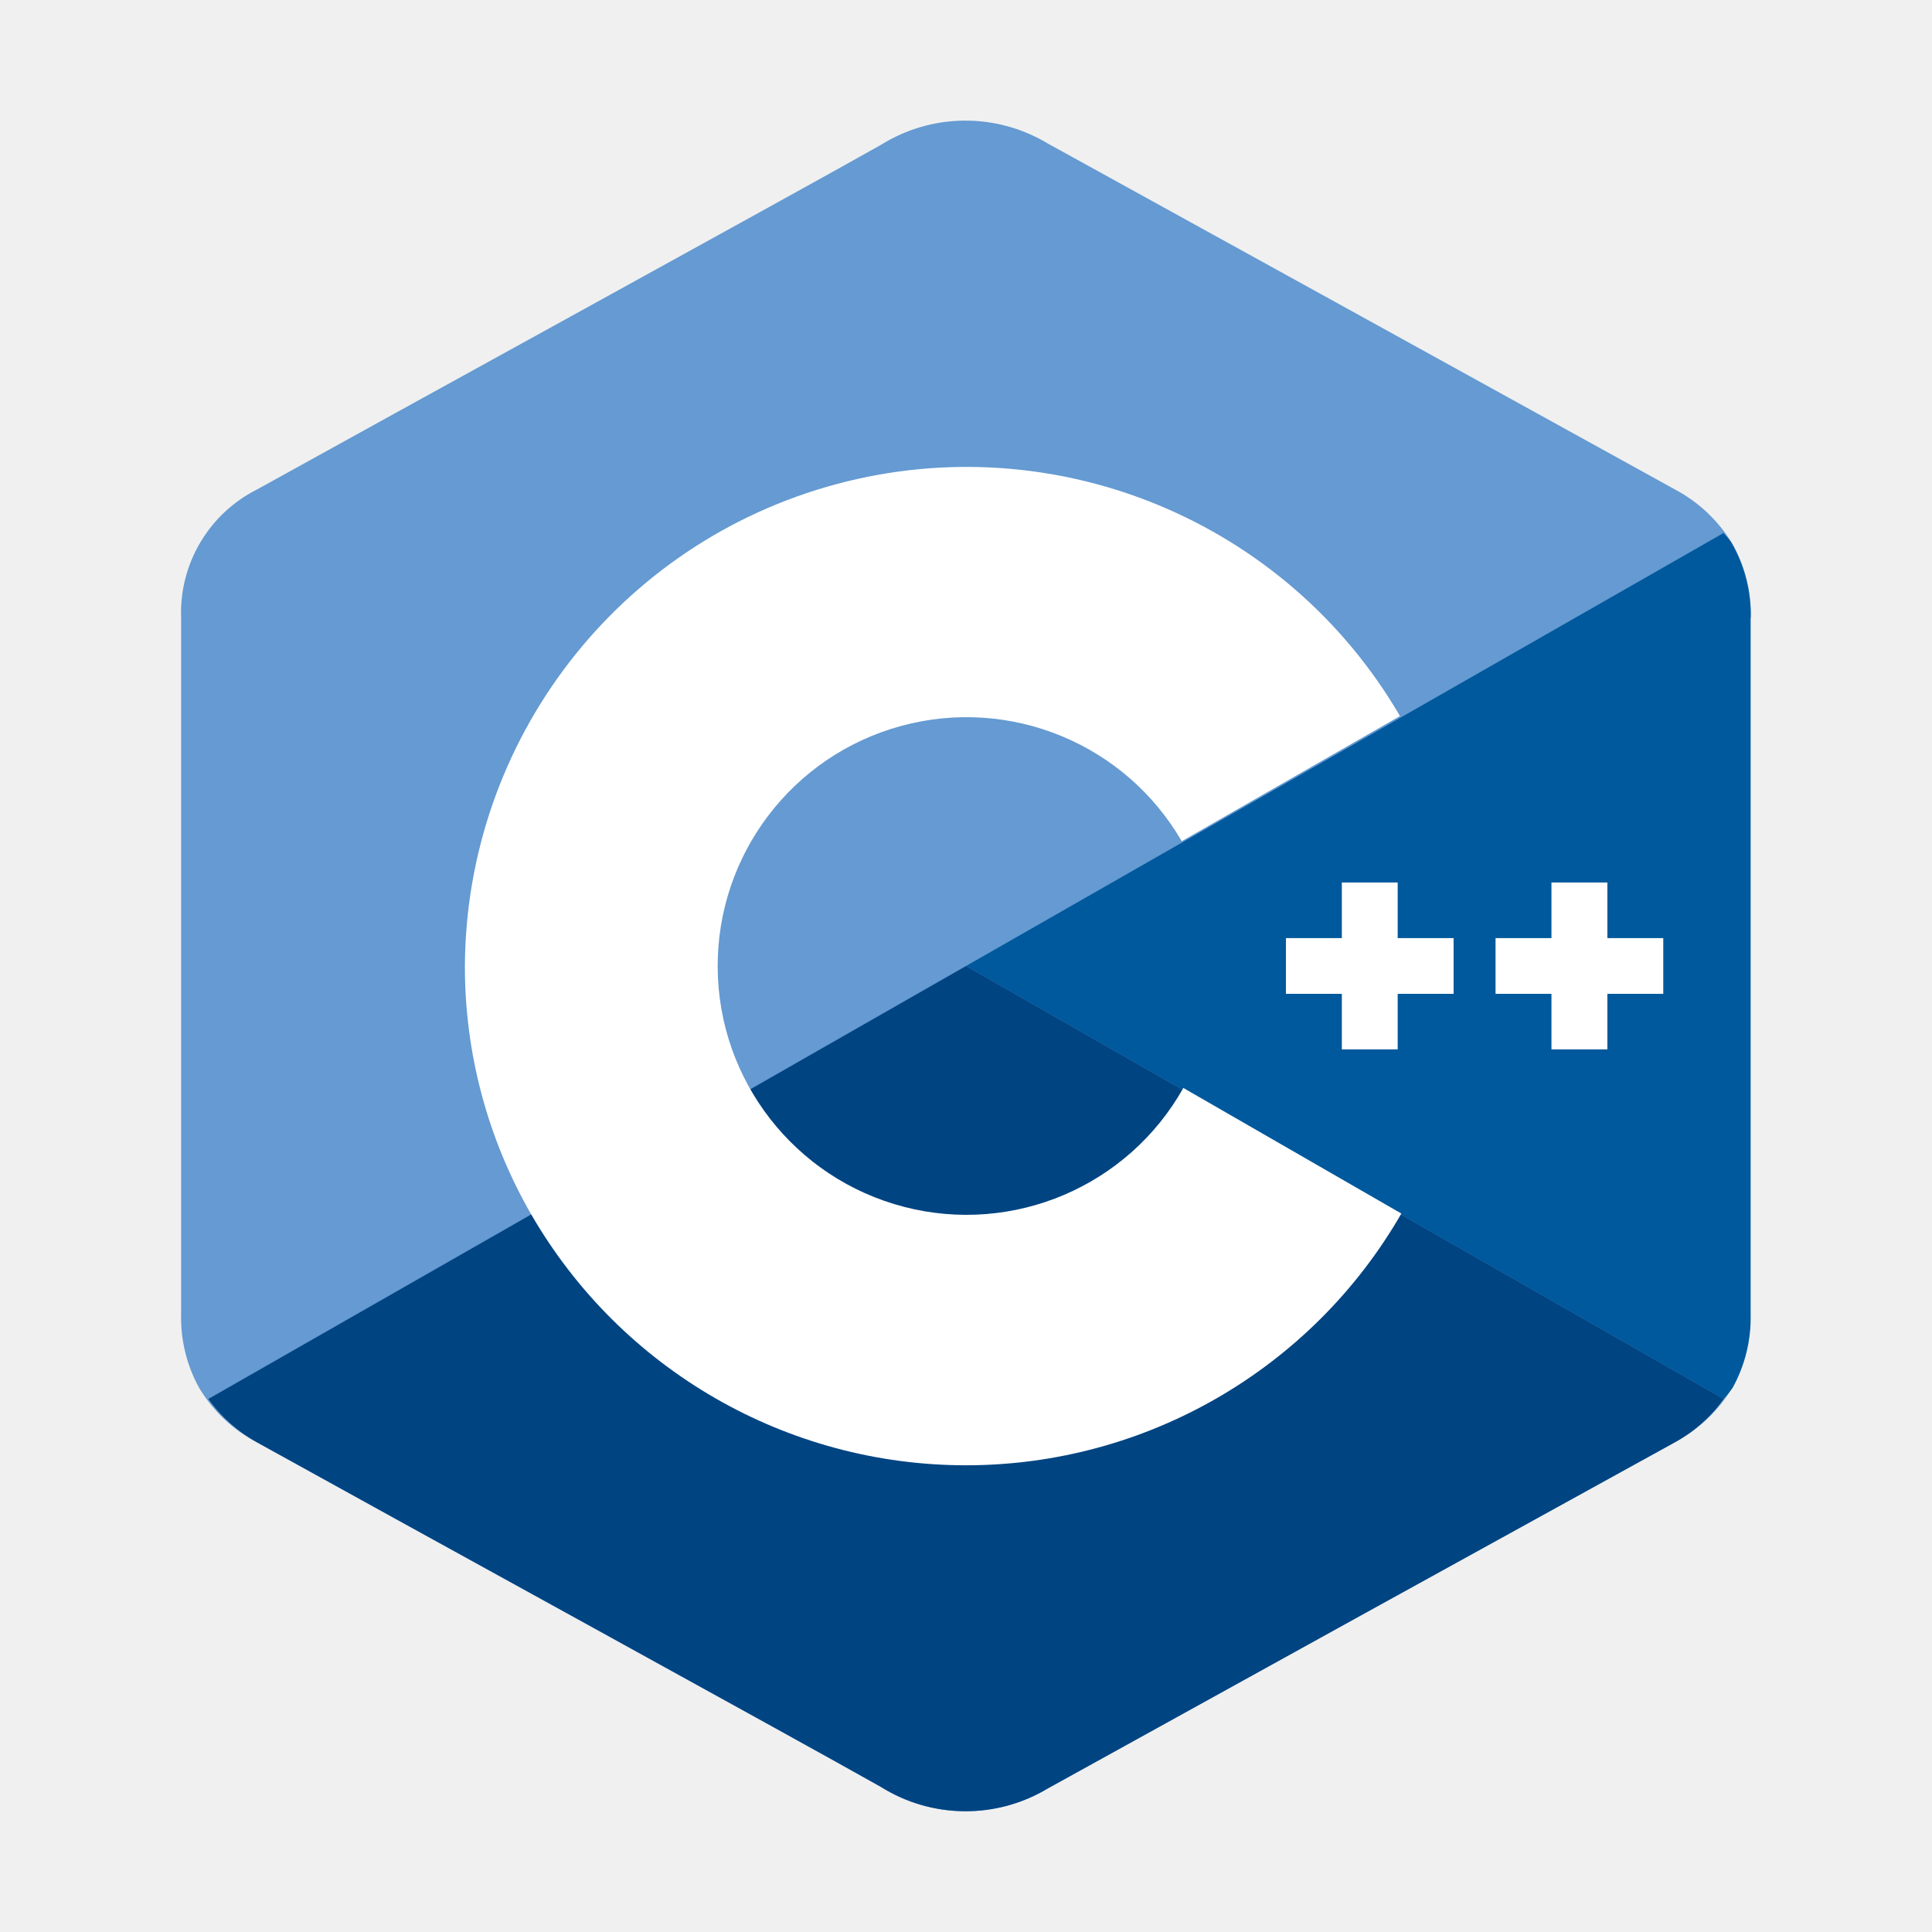
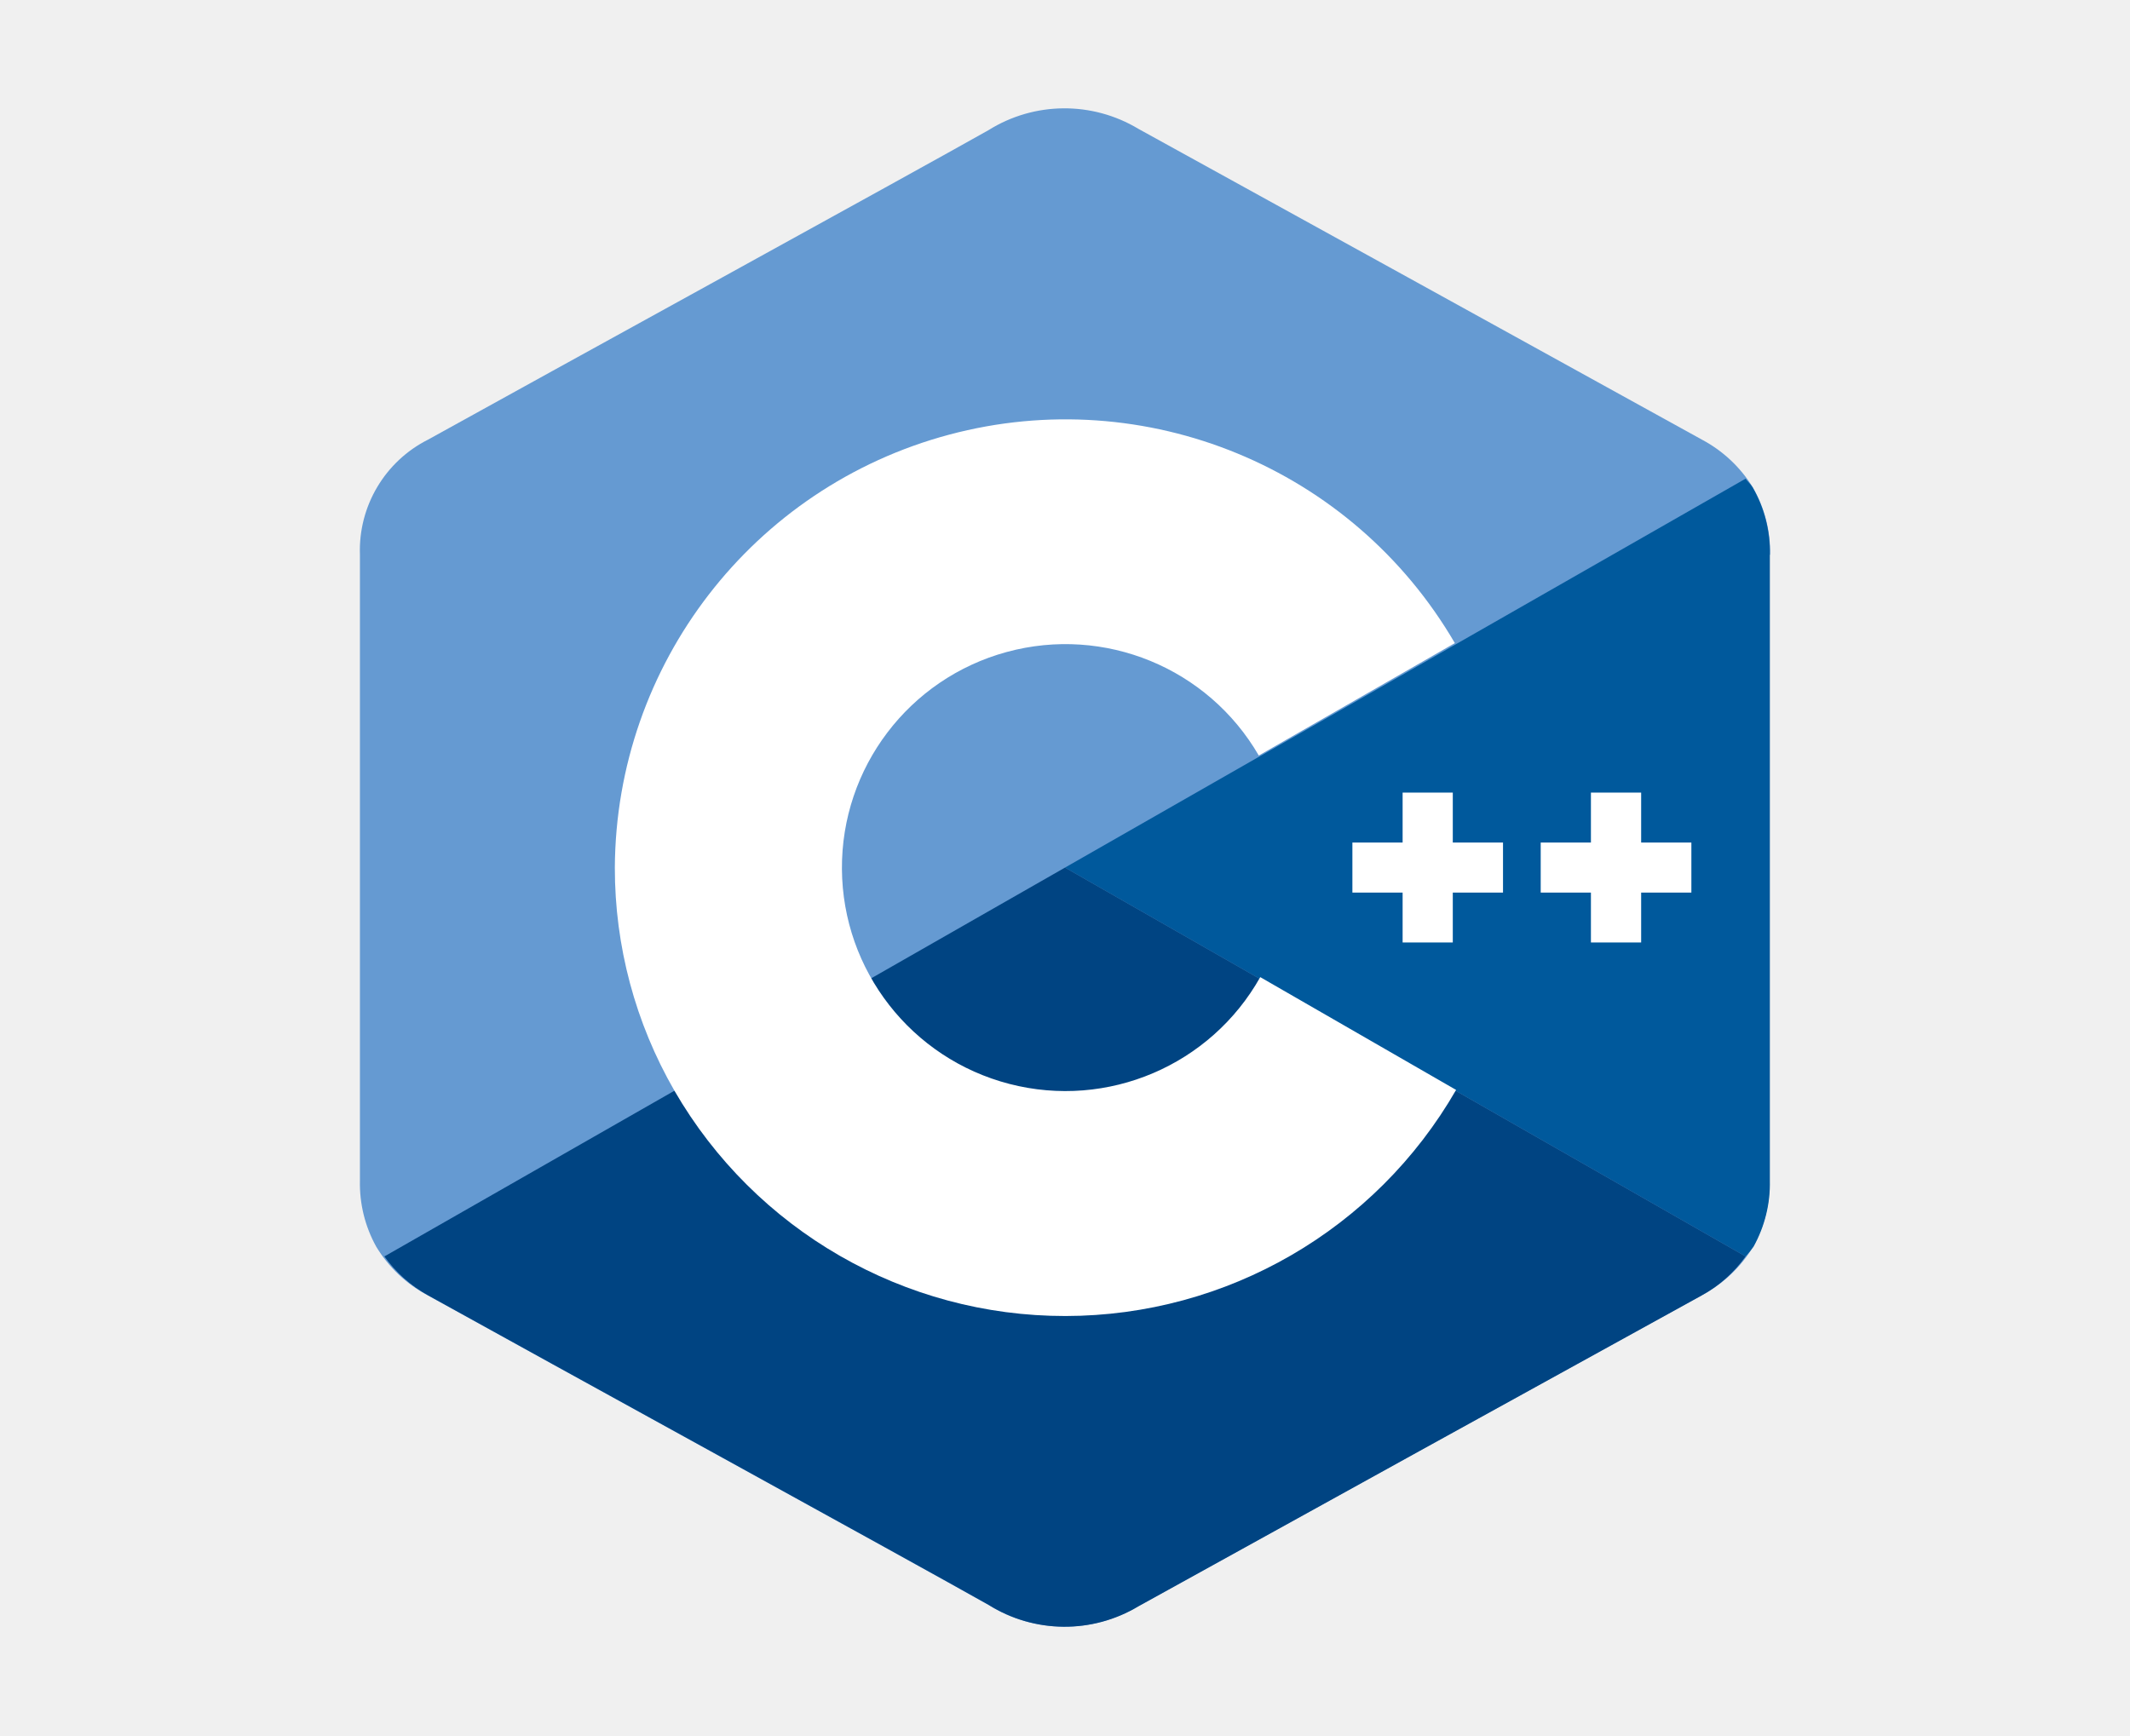
- <svg xmlns="http://www.w3.org/2000/svg" width="64px" height="64px" viewBox="0 0 32 32" fill="#000000">
+ <svg xmlns="http://www.w3.org/2000/svg" width="54px" height="44px" viewBox="0 0 32 32" fill="#000000">
  <g id="SVGRepo_bgCarrier" stroke-width="0" />
  <g id="SVGRepo_tracerCarrier" stroke-linecap="round" stroke-linejoin="round" />
  <g id="SVGRepo_iconCarrier">
    <path d="M29,10.232a2.387,2.387,0,0,0-.318-1.244,2.451,2.451,0,0,0-.936-.879Q22.552,5.241,17.353,2.376A2.642,2.642,0,0,0,14.59,2.4c-1.378.779-8.275,4.565-10.331,5.706A2.287,2.287,0,0,0,3,10.231V21.77a2.4,2.4,0,0,0,.3,1.22,2.434,2.434,0,0,0,.954.9c2.056,1.141,8.954,4.927,10.332,5.706a2.642,2.642,0,0,0,2.763.026q5.19-2.871,10.386-5.733a2.444,2.444,0,0,0,.955-.9,2.4,2.4,0,0,0,.3-1.22V10.232" style="fill:#659ad2" />
    <path d="M28.549,23.171a2.126,2.126,0,0,0,.147-.182,2.4,2.4,0,0,0,.3-1.22V10.232a2.387,2.387,0,0,0-.318-1.244c-.036-.059-.089-.105-.13-.16L16,16Z" style="fill:#00599c" />
    <path d="M28.549,23.171,16,16,3.451,23.171a2.435,2.435,0,0,0,.809.72c2.056,1.141,8.954,4.927,10.332,5.706a2.642,2.642,0,0,0,2.763.026q5.19-2.871,10.386-5.733A2.43,2.43,0,0,0,28.549,23.171Z" style="fill:#004482" />
    <path d="M19.6,18.02a4.121,4.121,0,1,1-.027-4.087l3.615-2.073A8.309,8.309,0,0,0,7.7,16a8.216,8.216,0,0,0,1.1,4.117A8.319,8.319,0,0,0,23.211,20.1L19.6,18.02" style="fill:#fff" />
    <polygon points="24.076 15.538 23.15 15.538 23.15 14.617 22.225 14.617 22.225 15.538 21.299 15.538 21.299 16.461 22.225 16.461 22.225 17.381 23.15 17.381 23.15 16.461 24.076 16.461 24.076 15.538" style="fill:#fff" />
    <polygon points="27.549 15.538 26.623 15.538 26.623 14.617 25.697 14.617 25.697 15.538 24.771 15.538 24.771 16.461 25.697 16.461 25.697 17.381 26.623 17.381 26.623 16.461 27.549 16.461 27.549 15.538" style="fill:#fff" />
  </g>
</svg>
